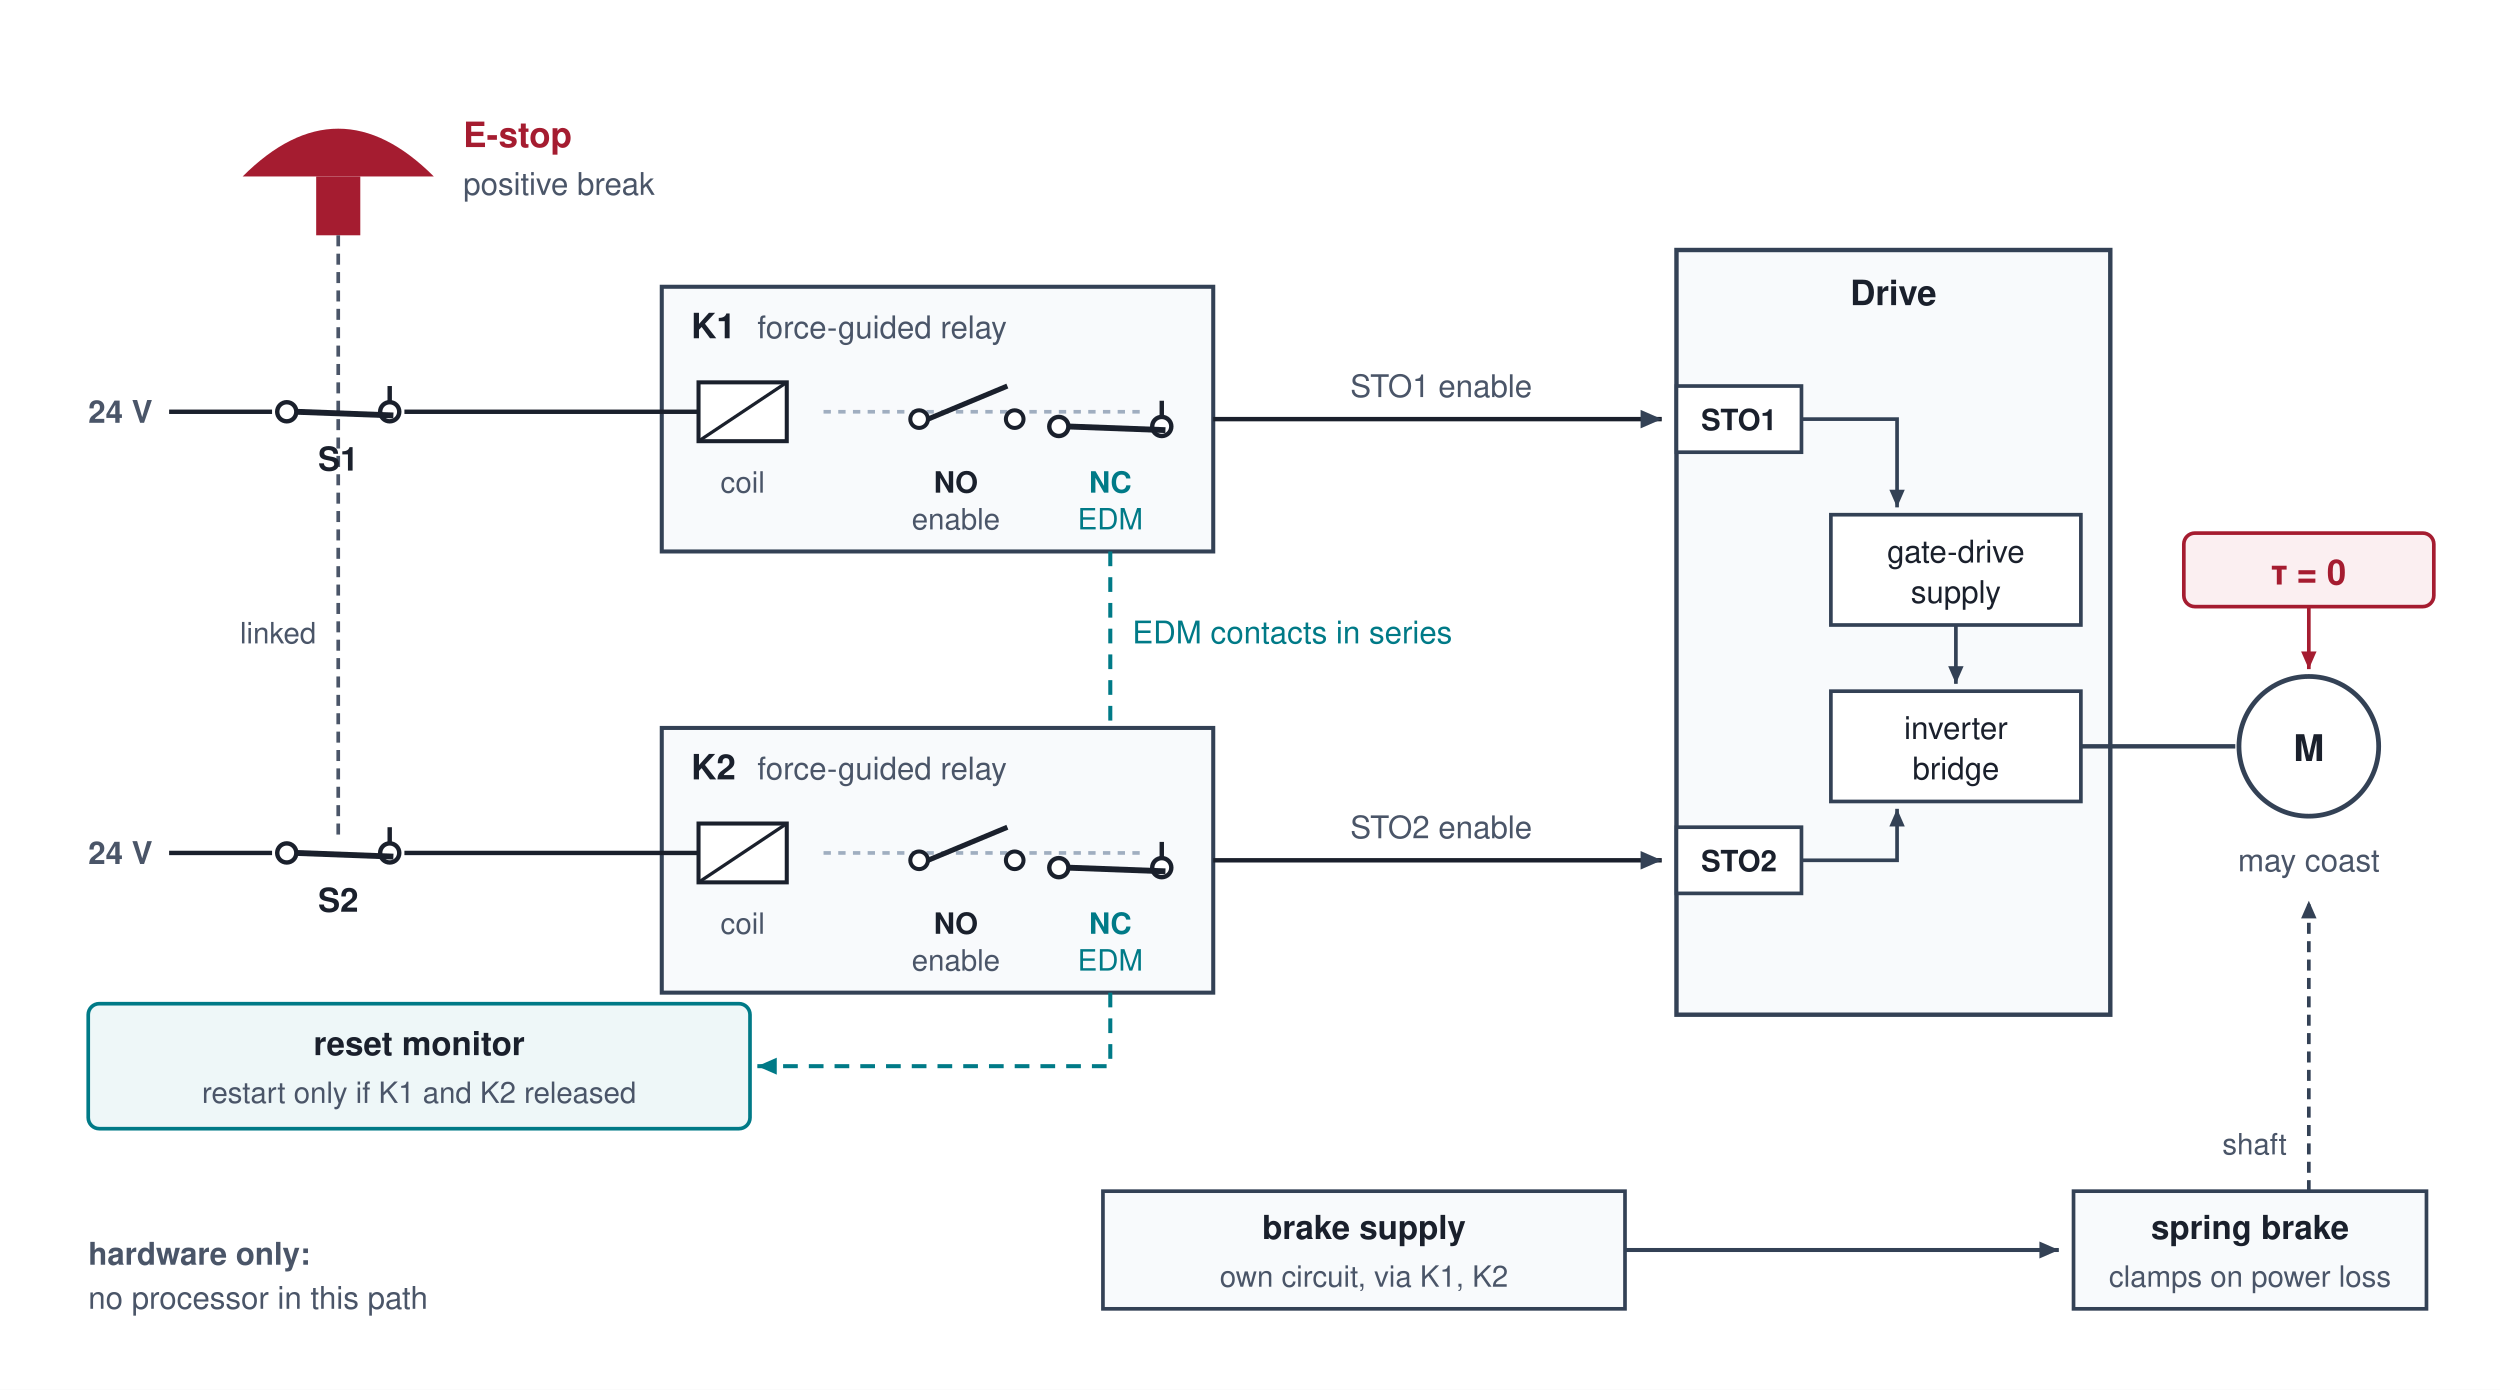
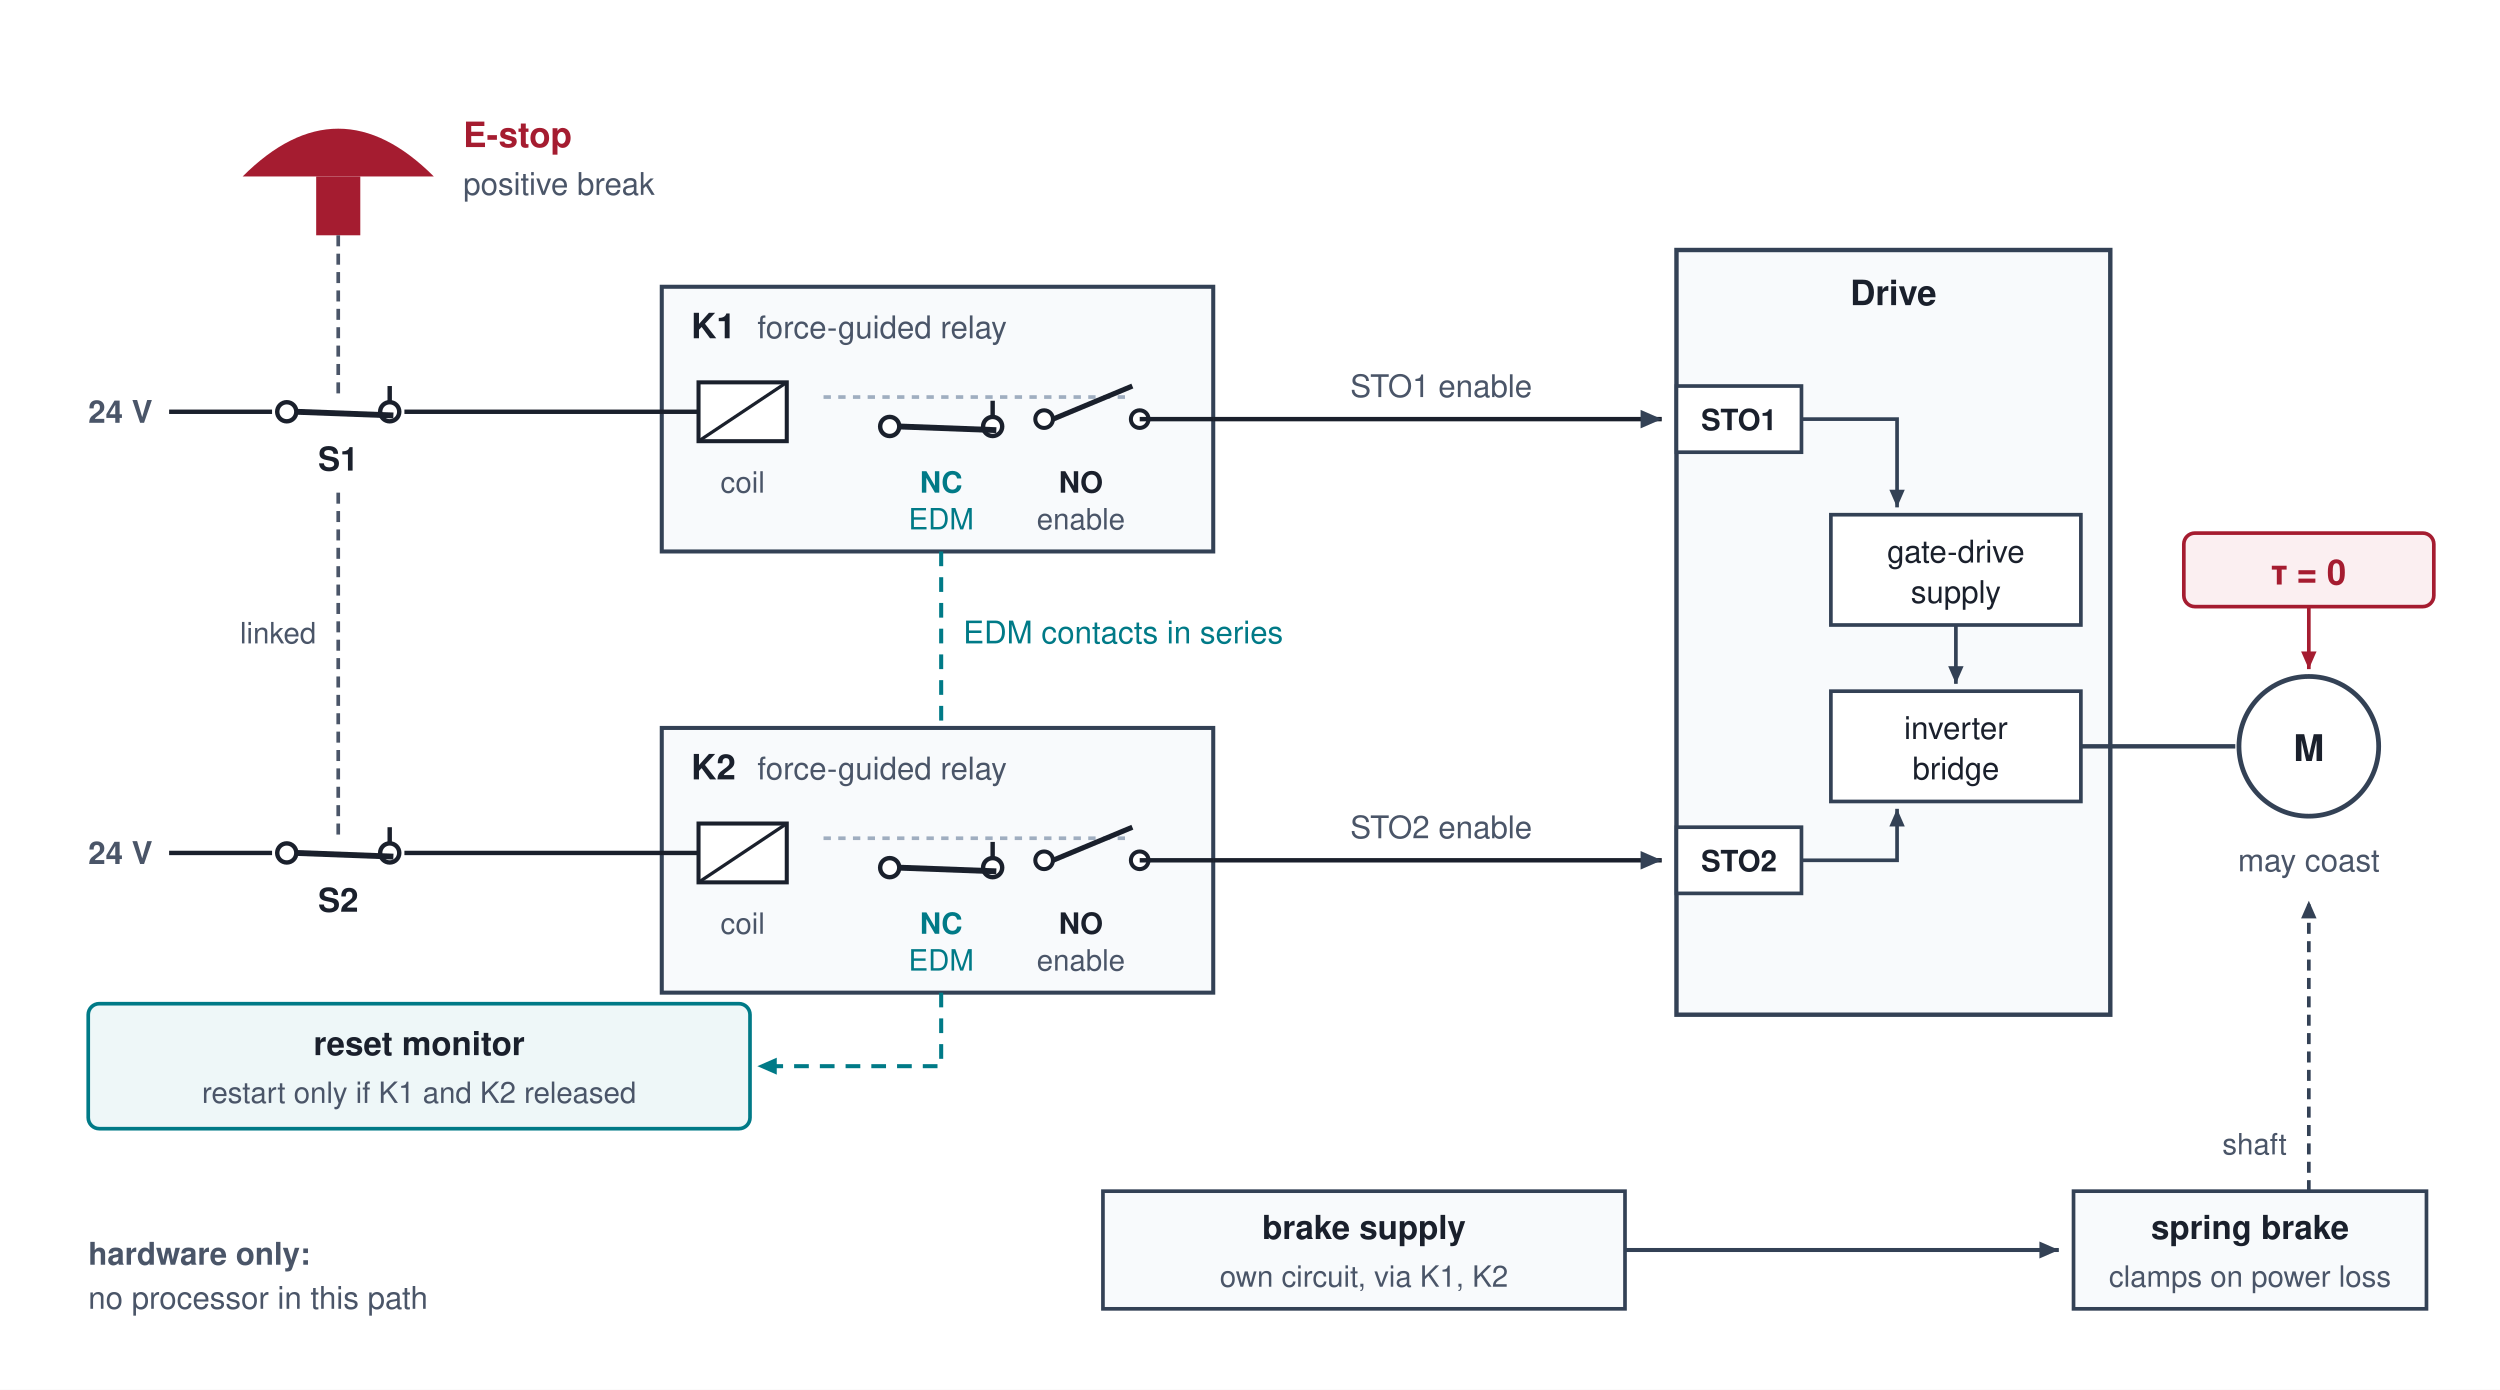
<svg xmlns="http://www.w3.org/2000/svg" viewBox="0 0 680 378" font-family="Helvetica Neue, Helvetica, Arial, sans-serif">
  <rect width="680" height="378" fill="#ffffff" />
  <defs>
    <marker id="a-slate" viewBox="0 0 10 10" refX="8" refY="5" markerWidth="6" markerHeight="6" orient="auto-start-reverse">
      <path d="M 0 1.5 L 8 5 L 0 8.5 z" fill="#334155" />
    </marker>
    <marker id="a-petrol" viewBox="0 0 10 10" refX="8" refY="5" markerWidth="6" markerHeight="6" orient="auto-start-reverse">
      <path d="M 0 1.5 L 8 5 L 0 8.5 z" fill="#007A87" />
    </marker>
    <marker id="a-crimson" viewBox="0 0 10 10" refX="8" refY="5" markerWidth="6" markerHeight="6" orient="auto-start-reverse">
      <path d="M 0 1.5 L 8 5 L 0 8.5 z" fill="#A51C30" />
    </marker>
  </defs>
  <rect x="86" y="48" width="12" height="16" fill="#A51C30" />
  <path d="M 66 48 Q 92 22 118 48 Z" fill="#A51C30" />
  <text x="126" y="40" font-size="9.5" font-weight="700" fill="#A51C30" text-anchor="start">E-stop</text>
  <text x="126" y="53" font-size="8.5" font-weight="400" fill="#4A5568" text-anchor="start">positive break</text>
-   <path d="M 92 64 L 92 228" fill="none" stroke="#4A5568" stroke-width="1" stroke-dasharray="3,2" />
+   <path d="M 92 64 L 92 109" fill="none" stroke="#4A5568" stroke-width="1" stroke-dasharray="3,2" />
+   <path d="M 92 134 L 92 228" fill="none" stroke="#4A5568" stroke-width="1" stroke-dasharray="3,2" />
  <text x="86" y="175.0" font-size="8" font-weight="400" fill="#4A5568" text-anchor="end">linked</text>
  <text x="24" y="115" font-size="8.5" font-weight="700" fill="#4A5568" text-anchor="start">24 V</text>
  <path d="M 46 112 L 74 112" fill="none" stroke="#1A202C" stroke-width="1.2" />
  <circle cx="78" cy="112" r="2.6" fill="#fff" stroke="#1A202C" stroke-width="1.2" />
  <circle cx="106" cy="112" r="2.6" fill="#fff" stroke="#1A202C" stroke-width="1.2" />
  <path d="M 80.5 112 L 107 113" fill="none" stroke="#1A202C" stroke-width="1.6" />
  <path d="M 106 105 L 106 109.4" fill="none" stroke="#1A202C" stroke-width="1.2" />
  <text x="92" y="128" font-size="9" font-weight="700" fill="#1A202C" text-anchor="middle">S1</text>
  <rect x="180" y="78" width="150" height="72" rx="0" fill="#F8FAFC" stroke="#334155" stroke-width="1.1" />
  <text x="188" y="92" font-size="9.5" font-weight="700" fill="#1A202C" text-anchor="start">K1</text>
  <text x="206" y="92" font-size="8.5" font-weight="400" fill="#4A5568" text-anchor="start">force-guided relay</text>
  <rect x="190" y="104" width="24" height="16" fill="#fff" stroke="#1A202C" stroke-width="1.1" />
  <path d="M 190 120 L 214 104" fill="none" stroke="#1A202C" stroke-width="0.9" />
  <text x="202" y="134" font-size="8" font-weight="400" fill="#4A5568" text-anchor="middle">coil</text>
-   <path d="M 224 112 L 312 112" fill="none" stroke="#A0AEC0" stroke-width="1" stroke-dasharray="2,2" />
-   <circle cx="250" cy="114" r="2.4" fill="#fff" stroke="#1A202C" stroke-width="1.1" />
-   <circle cx="276" cy="114" r="2.4" fill="#fff" stroke="#1A202C" stroke-width="1.1" />
-   <path d="M 252.4 114 L 274 105" fill="none" stroke="#1A202C" stroke-width="1.4" />
-   <text x="260" y="134" font-size="8" font-weight="700" fill="#1A202C" text-anchor="middle">NO</text>
-   <text x="260" y="144" font-size="8" font-weight="400" fill="#4A5568" text-anchor="middle">enable</text>
-   <circle cx="288" cy="116" r="2.6" fill="#fff" stroke="#1A202C" stroke-width="1.2" />
-   <circle cx="316" cy="116" r="2.6" fill="#fff" stroke="#1A202C" stroke-width="1.2" />
-   <path d="M 290.5 116 L 317 117" fill="none" stroke="#1A202C" stroke-width="1.6" />
-   <path d="M 316 109 L 316 113.4" fill="none" stroke="#1A202C" stroke-width="1.2" />
-   <text x="302" y="132" font-size="9" font-weight="700" fill="#1A202C" text-anchor="middle" />
-   <text x="302" y="134" font-size="8" font-weight="700" fill="#007A87" text-anchor="middle">NC</text>
-   <text x="302" y="144" font-size="8" font-weight="400" fill="#007A87" text-anchor="middle">EDM</text>
+   <path d="M 224 108 L 308 108" fill="none" stroke="#A0AEC0" stroke-width="1" stroke-dasharray="2,2" />
+   <circle cx="242" cy="116" r="2.6" fill="#fff" stroke="#1A202C" stroke-width="1.2" />
+   <circle cx="270" cy="116" r="2.6" fill="#fff" stroke="#1A202C" stroke-width="1.2" />
+   <path d="M 244.5 116 L 271 117" fill="none" stroke="#1A202C" stroke-width="1.6" />
+   <path d="M 270 109 L 270 113.4" fill="none" stroke="#1A202C" stroke-width="1.2" />
+   <text x="256" y="132" font-size="9" font-weight="700" fill="#1A202C" text-anchor="middle" />
+   <text x="256" y="134" font-size="8" font-weight="700" fill="#007A87" text-anchor="middle">NC</text>
+   <text x="256" y="144" font-size="8" font-weight="400" fill="#007A87" text-anchor="middle">EDM</text>
+   <circle cx="284" cy="114" r="2.4" fill="#fff" stroke="#1A202C" stroke-width="1.1" />
+   <circle cx="310" cy="114" r="2.4" fill="#fff" stroke="#1A202C" stroke-width="1.1" />
+   <path d="M 286.4 114 L 308 105" fill="none" stroke="#1A202C" stroke-width="1.4" />
+   <path d="M 310 114 L 330 114" fill="none" stroke="#1A202C" stroke-width="1.2" />
+   <text x="294" y="134" font-size="8" font-weight="700" fill="#1A202C" text-anchor="middle">NO</text>
+   <text x="294" y="144" font-size="8" font-weight="400" fill="#4A5568" text-anchor="middle">enable</text>
  <path d="M 330 114 L 452 114" fill="none" stroke="#1A202C" stroke-width="1.2" marker-end="url(#a-slate)" />
  <text x="392" y="108" font-size="8.5" font-weight="400" fill="#4A5568" text-anchor="middle">STO1 enable</text>
  <text x="24" y="235" font-size="8.5" font-weight="700" fill="#4A5568" text-anchor="start">24 V</text>
  <path d="M 46 232 L 74 232" fill="none" stroke="#1A202C" stroke-width="1.2" />
  <circle cx="78" cy="232" r="2.6" fill="#fff" stroke="#1A202C" stroke-width="1.2" />
  <circle cx="106" cy="232" r="2.6" fill="#fff" stroke="#1A202C" stroke-width="1.2" />
  <path d="M 80.5 232 L 107 233" fill="none" stroke="#1A202C" stroke-width="1.6" />
  <path d="M 106 225 L 106 229.4" fill="none" stroke="#1A202C" stroke-width="1.2" />
  <text x="92" y="248" font-size="9" font-weight="700" fill="#1A202C" text-anchor="middle">S2</text>
  <rect x="180" y="198" width="150" height="72" rx="0" fill="#F8FAFC" stroke="#334155" stroke-width="1.1" />
  <text x="188" y="212" font-size="9.5" font-weight="700" fill="#1A202C" text-anchor="start">K2</text>
  <text x="206" y="212" font-size="8.5" font-weight="400" fill="#4A5568" text-anchor="start">force-guided relay</text>
  <rect x="190" y="224" width="24" height="16" fill="#fff" stroke="#1A202C" stroke-width="1.1" />
  <path d="M 190 240 L 214 224" fill="none" stroke="#1A202C" stroke-width="0.9" />
  <text x="202" y="254" font-size="8" font-weight="400" fill="#4A5568" text-anchor="middle">coil</text>
-   <path d="M 224 232 L 312 232" fill="none" stroke="#A0AEC0" stroke-width="1" stroke-dasharray="2,2" />
-   <circle cx="250" cy="234" r="2.4" fill="#fff" stroke="#1A202C" stroke-width="1.1" />
-   <circle cx="276" cy="234" r="2.4" fill="#fff" stroke="#1A202C" stroke-width="1.1" />
-   <path d="M 252.4 234 L 274 225" fill="none" stroke="#1A202C" stroke-width="1.4" />
-   <text x="260" y="254" font-size="8" font-weight="700" fill="#1A202C" text-anchor="middle">NO</text>
-   <text x="260" y="264" font-size="8" font-weight="400" fill="#4A5568" text-anchor="middle">enable</text>
-   <circle cx="288" cy="236" r="2.6" fill="#fff" stroke="#1A202C" stroke-width="1.2" />
-   <circle cx="316" cy="236" r="2.6" fill="#fff" stroke="#1A202C" stroke-width="1.2" />
-   <path d="M 290.5 236 L 317 237" fill="none" stroke="#1A202C" stroke-width="1.6" />
-   <path d="M 316 229 L 316 233.4" fill="none" stroke="#1A202C" stroke-width="1.2" />
-   <text x="302" y="252" font-size="9" font-weight="700" fill="#1A202C" text-anchor="middle" />
-   <text x="302" y="254" font-size="8" font-weight="700" fill="#007A87" text-anchor="middle">NC</text>
-   <text x="302" y="264" font-size="8" font-weight="400" fill="#007A87" text-anchor="middle">EDM</text>
+   <path d="M 224 228 L 308 228" fill="none" stroke="#A0AEC0" stroke-width="1" stroke-dasharray="2,2" />
+   <circle cx="242" cy="236" r="2.6" fill="#fff" stroke="#1A202C" stroke-width="1.2" />
+   <circle cx="270" cy="236" r="2.6" fill="#fff" stroke="#1A202C" stroke-width="1.2" />
+   <path d="M 244.5 236 L 271 237" fill="none" stroke="#1A202C" stroke-width="1.6" />
+   <path d="M 270 229 L 270 233.4" fill="none" stroke="#1A202C" stroke-width="1.2" />
+   <text x="256" y="252" font-size="9" font-weight="700" fill="#1A202C" text-anchor="middle" />
+   <text x="256" y="254" font-size="8" font-weight="700" fill="#007A87" text-anchor="middle">NC</text>
+   <text x="256" y="264" font-size="8" font-weight="400" fill="#007A87" text-anchor="middle">EDM</text>
+   <circle cx="284" cy="234" r="2.4" fill="#fff" stroke="#1A202C" stroke-width="1.1" />
+   <circle cx="310" cy="234" r="2.4" fill="#fff" stroke="#1A202C" stroke-width="1.1" />
+   <path d="M 286.4 234 L 308 225" fill="none" stroke="#1A202C" stroke-width="1.4" />
+   <path d="M 310 234 L 330 234" fill="none" stroke="#1A202C" stroke-width="1.2" />
+   <text x="294" y="254" font-size="8" font-weight="700" fill="#1A202C" text-anchor="middle">NO</text>
+   <text x="294" y="264" font-size="8" font-weight="400" fill="#4A5568" text-anchor="middle">enable</text>
  <path d="M 330 234 L 452 234" fill="none" stroke="#1A202C" stroke-width="1.2" marker-end="url(#a-slate)" />
  <text x="392" y="228" font-size="8.5" font-weight="400" fill="#4A5568" text-anchor="middle">STO2 enable</text>
  <path d="M 110 112 L 190 112" fill="none" stroke="#1A202C" stroke-width="1.2" />
  <path d="M 110 232 L 190 232" fill="none" stroke="#1A202C" stroke-width="1.2" />
  <rect x="456" y="68" width="118" height="208" rx="0" fill="#F8FAFC" stroke="#334155" stroke-width="1.2" />
  <text x="515.0" y="83" font-size="9.5" font-weight="700" fill="#1A202C" text-anchor="middle">Drive</text>
  <rect x="456" y="105" width="34" height="18" rx="0" fill="#fff" stroke="#334155" stroke-width="1" />
  <text x="473" y="117" font-size="8" font-weight="700" fill="#1A202C" text-anchor="middle">STO1</text>
  <rect x="456" y="225" width="34" height="18" rx="0" fill="#fff" stroke="#334155" stroke-width="1" />
  <text x="473" y="237" font-size="8" font-weight="700" fill="#1A202C" text-anchor="middle">STO2</text>
  <rect x="498" y="140.0" width="68" height="30" rx="0" fill="#fff" stroke="#334155" stroke-width="1" />
  <text x="532" y="153.0" font-size="8.5" font-weight="400" fill="#1A202C" text-anchor="middle">gate-drive</text>
  <text x="532" y="164.0" font-size="8.5" font-weight="400" fill="#1A202C" text-anchor="middle">supply</text>
  <rect x="498" y="188.0" width="68" height="30" rx="0" fill="#fff" stroke="#334155" stroke-width="1" />
  <text x="532" y="201.0" font-size="8.5" font-weight="400" fill="#1A202C" text-anchor="middle">inverter</text>
  <text x="532" y="212.0" font-size="8.5" font-weight="400" fill="#1A202C" text-anchor="middle">bridge</text>
  <path d="M 532 170.0 L 532 186.0" fill="none" stroke="#334155" stroke-width="1" marker-end="url(#a-slate)" />
  <path d="M 490 114 L 516 114 L 516 138.0" fill="none" stroke="#334155" stroke-width="1" marker-end="url(#a-slate)" />
  <path d="M 490 234 L 516 234 L 516 220.0" fill="none" stroke="#334155" stroke-width="1" marker-end="url(#a-slate)" />
  <path d="M 566 203.0 L 608 203.0" fill="none" stroke="#334155" stroke-width="1.2" />
  <circle cx="628" cy="203.0" r="19" fill="#fff" stroke="#334155" stroke-width="1.3" />
  <text x="628" y="207.0" font-size="10" font-weight="700" fill="#1A202C" text-anchor="middle">M</text>
  <rect x="594" y="145.0" width="68" height="20" rx="3" fill="#FBEFF1" stroke="#A51C30" stroke-width="1" />
  <text x="628" y="159.0" font-size="9.5" font-weight="700" fill="#A51C30" text-anchor="middle">τ = 0</text>
  <path d="M 628 165.0 L 628 182.0" fill="none" stroke="#A51C30" stroke-width="1" marker-end="url(#a-crimson)" />
  <text x="628" y="237.0" font-size="8.5" font-weight="400" fill="#4A5568" text-anchor="middle">may coast</text>
-   <path d="M 302 150 L 302 198" fill="none" stroke="#007A87" stroke-width="1.1" stroke-dasharray="4,3" />
-   <text x="308" y="175.0" font-size="8.5" font-weight="400" fill="#007A87" text-anchor="start">EDM contacts in series</text>
-   <path d="M 302 270 L 302 290 L 206 290" fill="none" stroke="#007A87" stroke-width="1.1" stroke-dasharray="4,3" marker-end="url(#a-petrol)" />
+   <path d="M 256 150 L 256 198" fill="none" stroke="#007A87" stroke-width="1.1" stroke-dasharray="4,3" />
+   <text x="262" y="175.0" font-size="8.5" font-weight="400" fill="#007A87" text-anchor="start">EDM contacts in series</text>
+   <path d="M 256 270 L 256 290 L 206 290" fill="none" stroke="#007A87" stroke-width="1.1" stroke-dasharray="4,3" marker-end="url(#a-petrol)" />
  <rect x="24" y="273" width="180" height="34" rx="3" fill="#EEF7F8" stroke="#007A87" stroke-width="1" />
  <text x="114" y="287" font-size="9" font-weight="700" fill="#1A202C" text-anchor="middle">reset monitor</text>
  <text x="114" y="300" font-size="8" font-weight="400" fill="#4A5568" text-anchor="middle">restart only if K1 and K2 released</text>
  <rect x="300" y="324" width="142" height="32" rx="0" fill="#F8FAFC" stroke="#334155" stroke-width="1" />
  <text x="371" y="337" font-size="9" font-weight="700" fill="#1A202C" text-anchor="middle">brake supply</text>
  <text x="371" y="350" font-size="8" font-weight="400" fill="#4A5568" text-anchor="middle">own circuit, via K1, K2</text>
  <path d="M 442 340 L 560 340" fill="none" stroke="#334155" stroke-width="1.1" marker-end="url(#a-slate)" />
  <rect x="564" y="324" width="96" height="32" rx="0" fill="#F8FAFC" stroke="#334155" stroke-width="1" />
  <text x="612" y="337" font-size="9" font-weight="700" fill="#1A202C" text-anchor="middle">spring brake</text>
  <text x="612" y="350" font-size="8" font-weight="400" fill="#4A5568" text-anchor="middle">clamps on power loss</text>
  <path d="M 628 324 L 628 245.0" fill="none" stroke="#334155" stroke-width="1" stroke-dasharray="3,2" marker-end="url(#a-slate)" />
  <text x="622" y="314" font-size="8" font-weight="400" fill="#4A5568" text-anchor="end">shaft</text>
  <text x="24" y="344" font-size="8.5" font-weight="700" fill="#4A5568" text-anchor="start">hardware only:</text>
  <text x="24" y="356" font-size="8.5" font-weight="400" fill="#4A5568" text-anchor="start">no processor in this path</text>
</svg>
